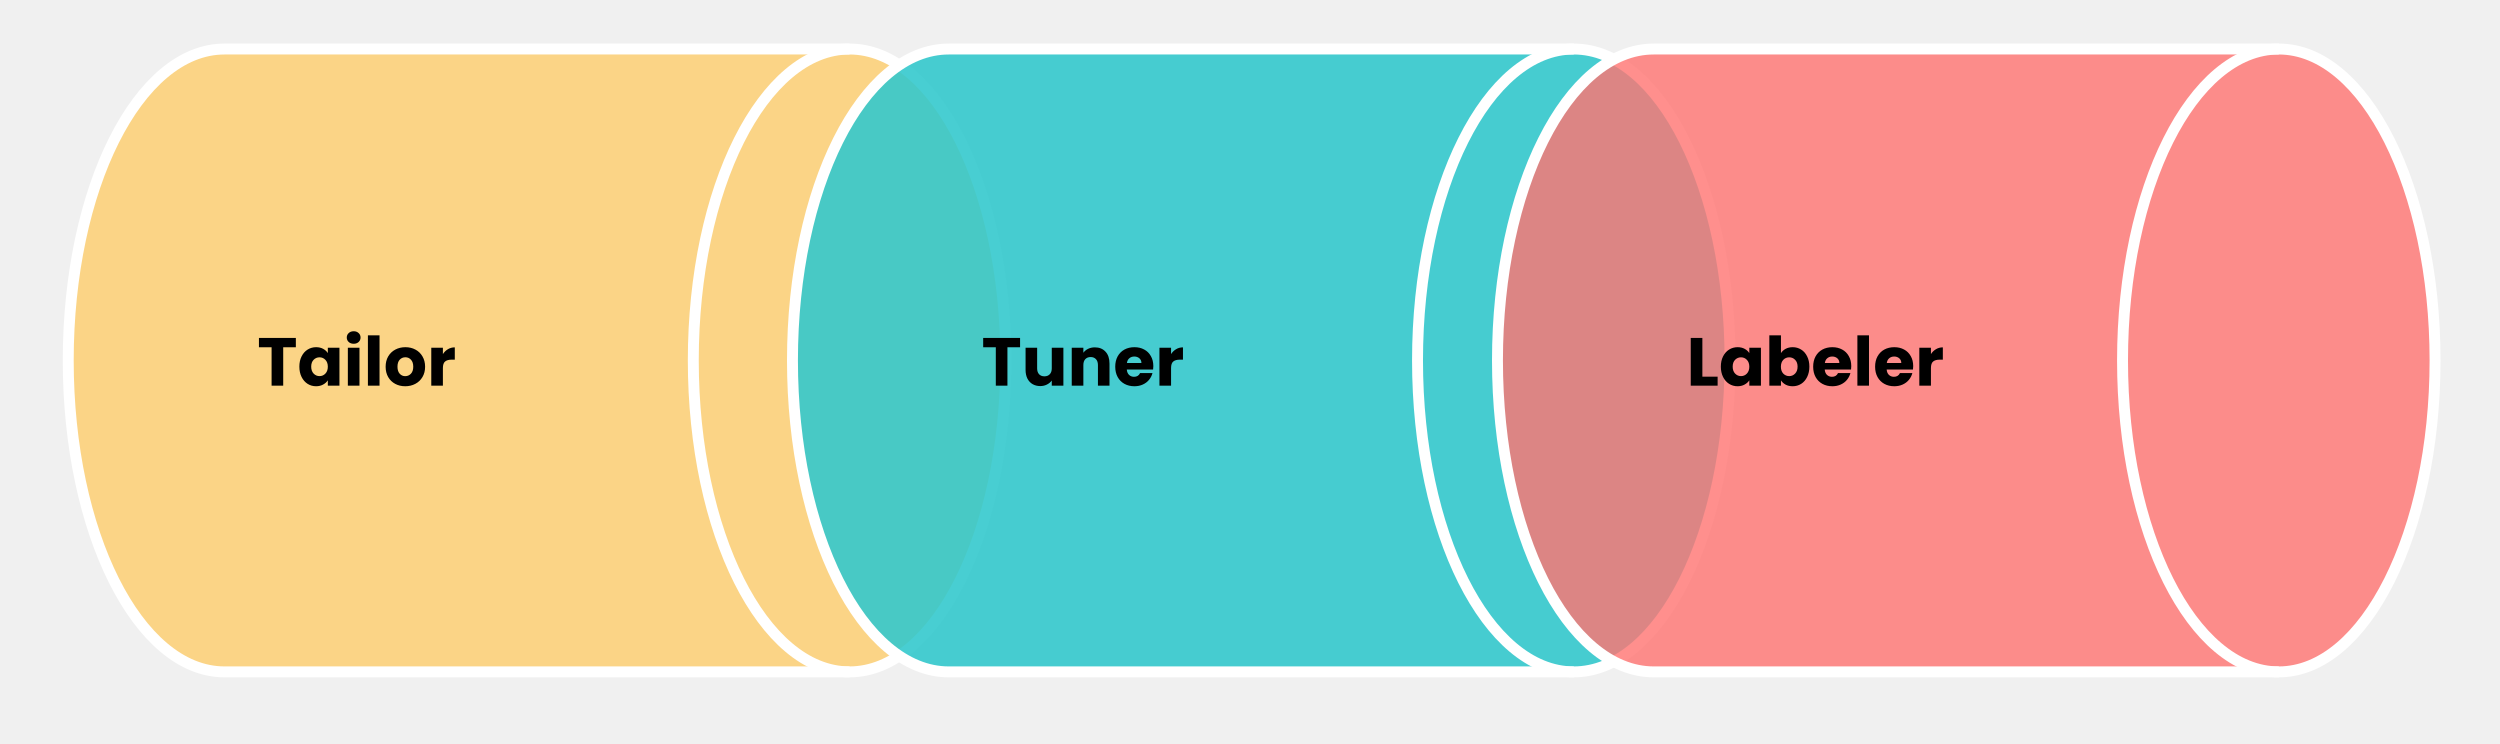
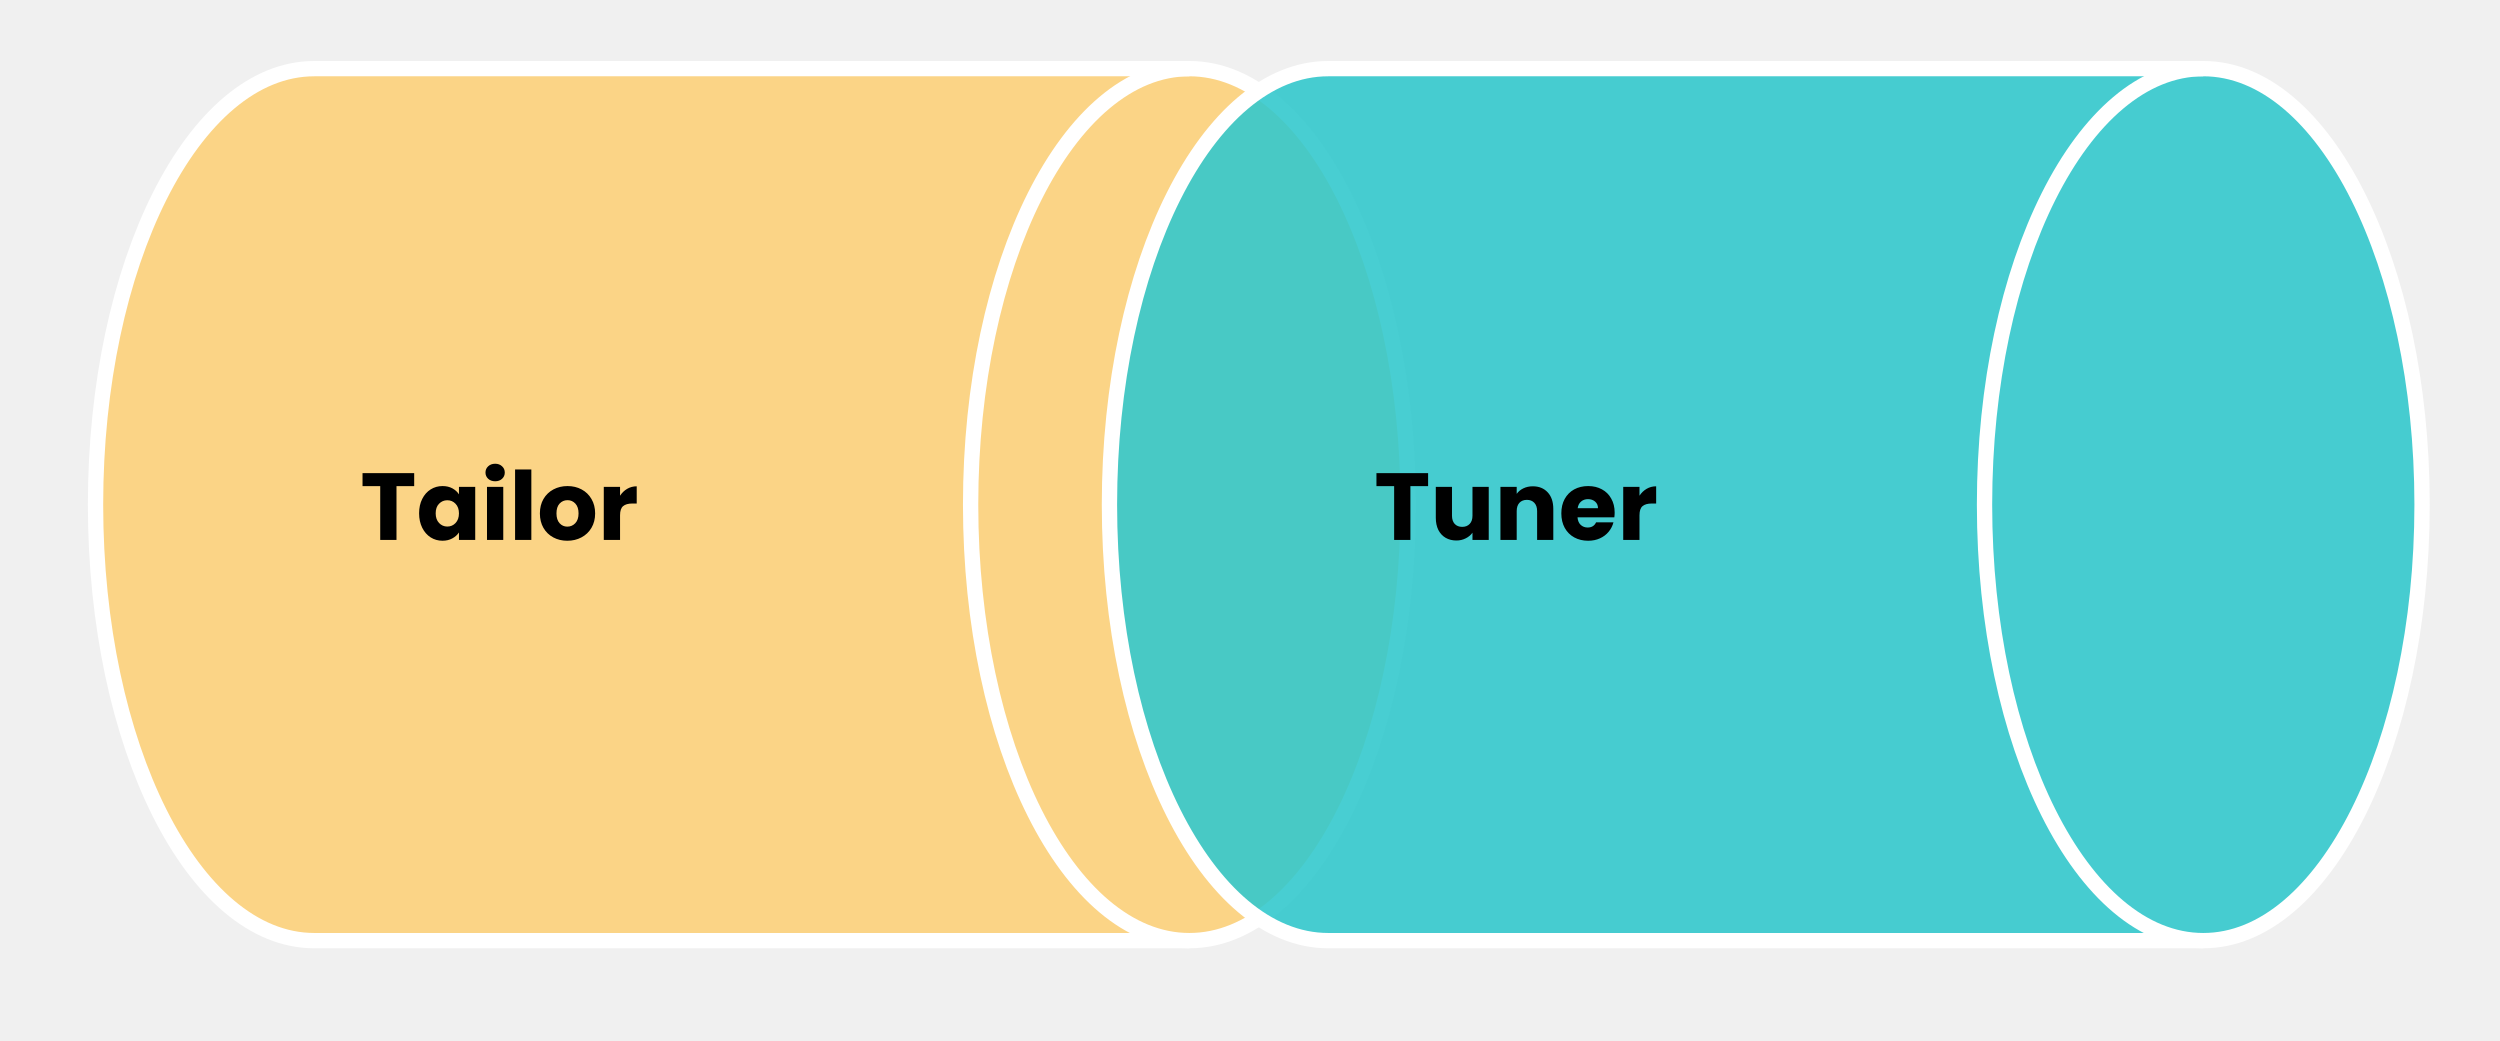
- <svg xmlns="http://www.w3.org/2000/svg" version="1.1" viewBox="0.0 0.0 686.0 204.0" fill="none" stroke="none" stroke-linecap="square" stroke-miterlimit="10">
+ <svg xmlns="http://www.w3.org/2000/svg" version="1.1" viewBox="0 0 490 204" stroke-miterlimit="10" id="svg45" width="490" height="204" style="fill:none;stroke:none;stroke-linecap:square;stroke-miterlimit:10">
+   <defs id="defs49" />
  <clipPath id="p.0">
-     <path d="m0 0l686.0 0l0 204.0l-686.0 0l0 -204.0z" clip-rule="nonzero" />
+     <path d="M 0,0 H 686 V 204 H 0 Z" id="path2" style="clip-rule:nonzero" />
  </clipPath>
-   <g clip-path="url(#p.0)">
-     <path fill="#000000" fill-opacity="0.0" d="m0 0l686.0 0l0 204.0l-686.0 0z" fill-rule="evenodd" />
-     <path fill="#ffcc66" fill-opacity="0.76" d="m61.603 13.454l171.515 0c23.681 0 42.879 38.26 42.879 85.455c0 47.196 -19.198 85.455 -42.879 85.455l-171.515 0l0 0c-23.681 0 -42.879 -38.26 -42.879 -85.455c0 -47.196 19.198 -85.455 42.879 -85.455z" fill-rule="evenodd" />
-     <path fill="#000000" fill-opacity="0.0" d="m233.119 184.365c-23.681 0 -42.879 -38.26 -42.879 -85.455c0 -47.196 19.198 -85.455 42.879 -85.455" fill-rule="evenodd" />
-     <path fill="#000000" fill-opacity="0.0" d="m61.603 13.454l171.515 0c23.681 0 42.879 38.26 42.879 85.455c0 47.196 -19.198 85.455 -42.879 85.455l-171.515 0l0 0c-23.681 0 -42.879 -38.26 -42.879 -85.455c0 -47.196 19.198 -85.455 42.879 -85.455z" fill-rule="evenodd" />
-     <path stroke="#ffffff" stroke-width="3.0" stroke-linejoin="round" stroke-linecap="butt" d="m233.119 184.365c-23.681 0 -42.879 -38.26 -42.879 -85.455c0 -47.196 19.198 -85.455 42.879 -85.455" fill-rule="evenodd" />
-     <path stroke="#ffffff" stroke-width="3.0" stroke-linejoin="round" stroke-linecap="butt" d="m61.603 13.454l171.515 0c23.681 0 42.879 38.26 42.879 85.455c0 47.196 -19.198 85.455 -42.879 85.455l-171.515 0l0 0c-23.681 0 -42.879 -38.26 -42.879 -85.455c0 -47.196 19.198 -85.455 42.879 -85.455z" fill-rule="evenodd" />
-     <path fill="#000000" d="m81.181 92.736l0 2.547l-3.469 0l0 10.547l-3.188 0l0 -10.547l-3.469 0l0 -2.547l10.125 0zm0.963 7.875q0 -1.609 0.609 -2.812q0.609 -1.219 1.656 -1.875q1.047 -0.656 2.328 -0.656q1.109 0 1.938 0.453q0.828 0.453 1.281 1.172l0 -1.469l3.188 0l0 10.406l-3.188 0l0 -1.469q-0.469 0.719 -1.312 1.172q-0.828 0.453 -1.922 0.453q-1.266 0 -2.312 -0.656q-1.047 -0.672 -1.656 -1.891q-0.609 -1.234 -0.609 -2.828zm7.812 0.016q0 -1.203 -0.672 -1.891q-0.656 -0.688 -1.609 -0.688q-0.953 0 -1.625 0.688q-0.656 0.672 -0.656 1.875q0 1.188 0.656 1.891q0.672 0.703 1.625 0.703q0.953 0 1.609 -0.688q0.672 -0.703 0.672 -1.891zm7.105 -6.297q-0.844 0 -1.375 -0.484q-0.531 -0.5 -0.531 -1.219q0 -0.75 0.531 -1.234q0.531 -0.5 1.375 -0.5q0.812 0 1.344 0.5q0.531 0.484 0.531 1.234q0 0.719 -0.531 1.219q-0.531 0.484 -1.344 0.484zm1.578 1.094l0 10.406l-3.188 0l0 -10.406l3.188 0zm5.504 -3.406l0 13.812l-3.188 0l0 -13.812l3.188 0zm7.05 13.969q-1.531 0 -2.75 -0.656q-1.219 -0.656 -1.922 -1.859q-0.703 -1.219 -0.703 -2.844q0 -1.609 0.703 -2.828q0.719 -1.219 1.953 -1.875q1.234 -0.656 2.766 -0.656q1.531 0 2.75 0.656q1.234 0.656 1.938 1.875q0.719 1.219 0.719 2.828q0 1.609 -0.719 2.828q-0.719 1.219 -1.969 1.875q-1.234 0.656 -2.766 0.656zm0 -2.766q0.922 0 1.562 -0.672q0.641 -0.672 0.641 -1.922q0 -1.25 -0.625 -1.922q-0.625 -0.672 -1.531 -0.672q-0.938 0 -1.562 0.672q-0.609 0.656 -0.609 1.922q0 1.25 0.609 1.922q0.609 0.672 1.516 0.672zm10.337 -6.062q0.562 -0.859 1.391 -1.344q0.844 -0.5 1.875 -0.5l0 3.375l-0.875 0q-1.188 0 -1.797 0.516q-0.594 0.5 -0.594 1.797l0 4.828l-3.188 0l0 -10.406l3.188 0l0 1.734z" fill-rule="nonzero" />
-     <path fill="#32c8cd" fill-opacity="0.888" d="m260.33 13.454l171.515 0c23.681 0 42.879 38.26 42.879 85.455c0 47.196 -19.197 85.455 -42.879 85.455l-171.515 0l0 0c-23.681 0 -42.879 -38.26 -42.879 -85.455c0 -47.196 19.197 -85.455 42.879 -85.455z" fill-rule="evenodd" />
-     <path fill="#000000" fill-opacity="0.0" d="m431.846 184.365c-23.681 0 -42.879 -38.26 -42.879 -85.455c0 -47.196 19.197 -85.455 42.879 -85.455" fill-rule="evenodd" />
-     <path fill="#000000" fill-opacity="0.0" d="m260.33 13.454l171.515 0c23.681 0 42.879 38.26 42.879 85.455c0 47.196 -19.197 85.455 -42.879 85.455l-171.515 0l0 0c-23.681 0 -42.879 -38.26 -42.879 -85.455c0 -47.196 19.197 -85.455 42.879 -85.455z" fill-rule="evenodd" />
-     <path stroke="#ffffff" stroke-width="3.0" stroke-linejoin="round" stroke-linecap="butt" d="m431.846 184.365c-23.681 0 -42.879 -38.26 -42.879 -85.455c0 -47.196 19.197 -85.455 42.879 -85.455" fill-rule="evenodd" />
-     <path stroke="#ffffff" stroke-width="3.0" stroke-linejoin="round" stroke-linecap="butt" d="m260.33 13.454l171.515 0c23.681 0 42.879 38.26 42.879 85.455c0 47.196 -19.197 85.455 -42.879 85.455l-171.515 0l0 0c-23.681 0 -42.879 -38.26 -42.879 -85.455c0 -47.196 19.197 -85.455 42.879 -85.455z" fill-rule="evenodd" />
-     <path fill="#000000" d="m279.908 92.736l0 2.547l-3.469 0l0 10.547l-3.188 0l0 -10.547l-3.469 0l0 -2.547l10.125 0zm11.885 2.688l0 10.406l-3.188 0l0 -1.422q-0.484 0.688 -1.328 1.109q-0.828 0.422 -1.828 0.422q-1.188 0 -2.109 -0.531q-0.906 -0.531 -1.422 -1.531q-0.5 -1.016 -0.5 -2.375l0 -6.078l3.172 0l0 5.656q0 1.031 0.531 1.609q0.547 0.578 1.469 0.578q0.922 0 1.469 -0.578q0.547 -0.578 0.547 -1.609l0 -5.656l3.188 0zm8.637 -0.109q1.828 0 2.922 1.188q1.094 1.172 1.094 3.25l0 6.078l-3.172 0l0 -5.656q0 -1.047 -0.547 -1.625q-0.547 -0.578 -1.453 -0.578q-0.922 0 -1.469 0.578q-0.531 0.578 -0.531 1.625l0 5.656l-3.188 0l0 -10.406l3.188 0l0 1.375q0.484 -0.688 1.297 -1.078q0.828 -0.406 1.859 -0.406zm16.043 5.141q0 0.453 -0.062 0.938l-7.219 0q0.078 0.969 0.625 1.484q0.562 0.516 1.359 0.516q1.188 0 1.656 -1.016l3.406 0q-0.266 1.031 -0.953 1.859q-0.672 0.812 -1.703 1.281q-1.031 0.469 -2.297 0.469q-1.531 0 -2.734 -0.656q-1.188 -0.656 -1.859 -1.859q-0.672 -1.219 -0.672 -2.844q0 -1.625 0.656 -2.828q0.672 -1.219 1.859 -1.875q1.203 -0.656 2.75 -0.656q1.516 0 2.688 0.641q1.172 0.625 1.828 1.812q0.672 1.172 0.672 2.734zm-3.266 -0.844q0 -0.812 -0.562 -1.297q-0.562 -0.484 -1.391 -0.484q-0.812 0 -1.359 0.469q-0.547 0.453 -0.672 1.312l3.984 0zm8.133 -2.453q0.562 -0.859 1.391 -1.344q0.844 -0.5 1.875 -0.5l0 3.375l-0.875 0q-1.188 0 -1.797 0.516q-0.594 0.5 -0.594 1.797l0 4.828l-3.188 0l0 -10.406l3.188 0l0 1.734z" fill-rule="nonzero" />
-     <path fill="#ff7673" fill-opacity="0.81" d="m453.784 13.454l171.515 0c23.681 0 42.879 38.26 42.879 85.455c0 47.196 -19.198 85.455 -42.879 85.455l-171.515 0l0 0c-23.681 0 -42.879 -38.26 -42.879 -85.455c0 -47.196 19.198 -85.455 42.879 -85.455z" fill-rule="evenodd" />
-     <path fill="#000000" fill-opacity="0.0" d="m625.3 184.365c-23.681 0 -42.879 -38.26 -42.879 -85.455c0 -47.196 19.198 -85.455 42.879 -85.455" fill-rule="evenodd" />
-     <path fill="#000000" fill-opacity="0.0" d="m453.784 13.454l171.515 0c23.681 0 42.879 38.26 42.879 85.455c0 47.196 -19.198 85.455 -42.879 85.455l-171.515 0l0 0c-23.681 0 -42.879 -38.26 -42.879 -85.455c0 -47.196 19.198 -85.455 42.879 -85.455z" fill-rule="evenodd" />
-     <path stroke="#ffffff" stroke-width="3.0" stroke-linejoin="round" stroke-linecap="butt" d="m625.3 184.365c-23.681 0 -42.879 -38.26 -42.879 -85.455c0 -47.196 19.198 -85.455 42.879 -85.455" fill-rule="evenodd" />
-     <path stroke="#ffffff" stroke-width="3.0" stroke-linejoin="round" stroke-linecap="butt" d="m453.784 13.454l171.515 0c23.681 0 42.879 38.26 42.879 85.455c0 47.196 -19.198 85.455 -42.879 85.455l-171.515 0l0 0c-23.681 0 -42.879 -38.26 -42.879 -85.455c0 -47.196 19.198 -85.455 42.879 -85.455z" fill-rule="evenodd" />
-     <path fill="#000000" d="m467.128 103.361l4.188 0l0 2.469l-7.375 0l0 -13.094l3.188 0l0 10.625zm5.071 -2.75q0 -1.609 0.609 -2.812q0.609 -1.219 1.656 -1.875q1.047 -0.656 2.328 -0.656q1.109 0 1.938 0.453q0.828 0.453 1.281 1.172l0 -1.469l3.188 0l0 10.406l-3.188 0l0 -1.469q-0.469 0.719 -1.312 1.172q-0.828 0.453 -1.922 0.453q-1.266 0 -2.312 -0.656q-1.047 -0.672 -1.656 -1.891q-0.609 -1.234 -0.609 -2.828zm7.812 0.016q0 -1.203 -0.672 -1.891q-0.656 -0.688 -1.609 -0.688q-0.953 0 -1.625 0.688q-0.656 0.672 -0.656 1.875q0 1.188 0.656 1.891q0.672 0.703 1.625 0.703q0.953 0 1.609 -0.688q0.672 -0.703 0.672 -1.891zm8.683 -3.734q0.453 -0.719 1.281 -1.172q0.844 -0.453 1.938 -0.453q1.281 0 2.328 0.656q1.047 0.656 1.641 1.875q0.609 1.203 0.609 2.812q0 1.594 -0.609 2.828q-0.594 1.219 -1.641 1.891q-1.047 0.656 -2.328 0.656q-1.109 0 -1.938 -0.438q-0.812 -0.453 -1.281 -1.172l0 1.453l-3.188 0l0 -13.812l3.188 0l0 4.875zm4.562 3.719q0 -1.203 -0.672 -1.875q-0.656 -0.688 -1.625 -0.688q-0.953 0 -1.625 0.688q-0.656 0.688 -0.656 1.891q0 1.188 0.656 1.891q0.672 0.688 1.625 0.688q0.953 0 1.625 -0.703q0.672 -0.703 0.672 -1.891zm14.73 -0.156q0 0.453 -0.062 0.938l-7.219 0q0.078 0.969 0.625 1.484q0.562 0.516 1.359 0.516q1.188 0 1.656 -1.016l3.406 0q-0.266 1.031 -0.953 1.859q-0.672 0.812 -1.703 1.281q-1.031 0.469 -2.297 0.469q-1.531 0 -2.734 -0.656q-1.188 -0.656 -1.859 -1.859q-0.672 -1.219 -0.672 -2.844q0 -1.625 0.656 -2.828q0.672 -1.219 1.859 -1.875q1.203 -0.656 2.75 -0.656q1.516 0 2.688 0.641q1.172 0.625 1.828 1.812q0.672 1.172 0.672 2.734zm-3.266 -0.844q0 -0.812 -0.562 -1.297q-0.562 -0.484 -1.391 -0.484q-0.812 0 -1.359 0.469q-0.547 0.453 -0.672 1.312l3.984 0zm8.133 -7.594l0 13.812l-3.187 0l0 -13.812l3.187 0zm12.129 8.438q0 0.453 -0.062 0.938l-7.219 0q0.078 0.969 0.625 1.484q0.562 0.516 1.359 0.516q1.188 0 1.656 -1.016l3.406 0q-0.266 1.031 -0.953 1.859q-0.672 0.812 -1.703 1.281q-1.031 0.469 -2.297 0.469q-1.531 0 -2.734 -0.656q-1.188 -0.656 -1.859 -1.859q-0.672 -1.219 -0.672 -2.844q0 -1.625 0.656 -2.828q0.672 -1.219 1.859 -1.875q1.203 -0.656 2.75 -0.656q1.516 0 2.688 0.641q1.172 0.625 1.828 1.812q0.672 1.172 0.672 2.734zm-3.266 -0.844q0 -0.812 -0.562 -1.297q-0.562 -0.484 -1.391 -0.484q-0.812 0 -1.359 0.469q-0.547 0.453 -0.672 1.312l3.984 0zm8.133 -2.453q0.562 -0.859 1.391 -1.344q0.844 -0.5 1.875 -0.5l0 3.375l-0.875 0q-1.188 0 -1.797 0.516q-0.594 0.5 -0.594 1.797l0 4.828l-3.188 0l0 -10.406l3.188 0l0 1.734z" fill-rule="nonzero" />
+   <g clip-path="url(#p.0)" id="g43">
+     <path d="M 0,0 H 686 V 204 H 0 Z" id="path5" style="fill:#000000;fill-opacity:0;fill-rule:evenodd" />
+     <path d="M 61.603,13.454 H 233.119 c 23.681,0 42.879,38.26 42.879,85.455 0,47.196 -19.198,85.455 -42.879,85.455 H 61.603 v 0 c -23.681,0 -42.879,-38.26 -42.879,-85.455 0,-47.196 19.198,-85.455 42.879,-85.455 z" id="path7" style="fill:#ffcc66;fill-opacity:0.76;fill-rule:evenodd" />
+     <path d="m 233.119,184.365 c -23.681,0 -42.879,-38.26 -42.879,-85.455 0,-47.196 19.198,-85.455 42.879,-85.455" id="path9" style="fill:#000000;fill-opacity:0;fill-rule:evenodd" />
+     <path d="M 61.603,13.454 H 233.119 c 23.681,0 42.879,38.26 42.879,85.455 0,47.196 -19.198,85.455 -42.879,85.455 H 61.603 v 0 c -23.681,0 -42.879,-38.26 -42.879,-85.455 0,-47.196 19.198,-85.455 42.879,-85.455 z" id="path11" style="fill:#000000;fill-opacity:0;fill-rule:evenodd" />
+     <path d="m 233.119,184.365 c -23.681,0 -42.879,-38.26 -42.879,-85.455 0,-47.196 19.198,-85.455 42.879,-85.455" id="path13" style="fill-rule:evenodd;stroke:#ffffff;stroke-width:3;stroke-linecap:butt;stroke-linejoin:round" />
+     <path d="M 61.603,13.454 H 233.119 c 23.681,0 42.879,38.26 42.879,85.455 0,47.196 -19.198,85.455 -42.879,85.455 H 61.603 v 0 c -23.681,0 -42.879,-38.26 -42.879,-85.455 0,-47.196 19.198,-85.455 42.879,-85.455 z" id="path15" style="fill-rule:evenodd;stroke:#ffffff;stroke-width:3;stroke-linecap:butt;stroke-linejoin:round" />
+     <path d="m 81.181,92.736 v 2.547 h -3.469 v 10.547 h -3.188 V 95.283 H 71.056 V 92.736 Z m 0.963,7.875 q 0,-1.609 0.609,-2.812 0.609,-1.219 1.656,-1.875 1.047,-0.656 2.328,-0.656 1.109,0 1.938,0.453 0.828,0.453 1.281,1.172 V 95.423 h 3.188 v 10.406 h -3.188 v -1.469 q -0.469,0.719 -1.312,1.172 -0.828,0.453 -1.922,0.453 -1.266,0 -2.312,-0.656 -1.047,-0.672 -1.656,-1.891 -0.609,-1.234 -0.609,-2.828 z m 7.812,0.016 q 0,-1.203 -0.672,-1.891 -0.656,-0.688 -1.609,-0.688 -0.953,0 -1.625,0.688 -0.656,0.672 -0.656,1.875 0,1.188 0.656,1.891 0.672,0.703 1.625,0.703 0.953,0 1.609,-0.688 0.672,-0.703 0.672,-1.891 z m 7.105,-6.297 q -0.844,0 -1.375,-0.484 -0.531,-0.5 -0.531,-1.219 0,-0.75 0.531,-1.234 0.531,-0.5 1.375,-0.5 0.812,0 1.344,0.5 0.531,0.484 0.531,1.234 0,0.719 -0.531,1.219 -0.531,0.484 -1.344,0.484 z m 1.578,1.094 v 10.406 h -3.188 V 95.423 Z m 5.504,-3.406 v 13.812 h -3.188 v -13.812 z m 7.05,13.969 q -1.531,0 -2.75,-0.656 -1.219,-0.656 -1.922,-1.859 -0.703,-1.219 -0.703,-2.844 0,-1.609 0.703,-2.828 0.719,-1.219 1.953,-1.875 1.234,-0.656 2.766,-0.656 1.531,0 2.75,0.656 1.234,0.656 1.938,1.875 0.719,1.219 0.719,2.828 0,1.609 -0.719,2.828 -0.719,1.219 -1.969,1.875 -1.234,0.656 -2.766,0.656 z m 0,-2.766 q 0.922,0 1.562,-0.672 0.641,-0.672 0.641,-1.922 0,-1.25 -0.625,-1.922 -0.625,-0.672 -1.531,-0.672 -0.938,0 -1.562,0.672 -0.609,0.656 -0.609,1.922 0,1.25 0.609,1.922 0.609,0.672 1.516,0.672 z m 10.337,-6.062 q 0.562,-0.859 1.391,-1.344 0.844,-0.5 1.875,-0.5 v 3.375 h -0.875 q -1.188,0 -1.797,0.516 -0.594,0.5 -0.594,1.797 v 4.828 h -3.188 V 95.423 h 3.188 z" id="path17" style="fill:#000000;fill-rule:nonzero" />
+     <path d="m 260.33,13.454 h 171.515 c 23.681,0 42.879,38.26 42.879,85.455 0,47.196 -19.197,85.455 -42.879,85.455 H 260.33 v 0 c -23.681,0 -42.879,-38.26 -42.879,-85.455 0,-47.196 19.197,-85.455 42.879,-85.455 z" id="path19" style="fill:#32c8cd;fill-opacity:0.888;fill-rule:evenodd" />
+     <path d="m 431.846,184.365 c -23.681,0 -42.879,-38.26 -42.879,-85.455 0,-47.196 19.197,-85.455 42.879,-85.455" id="path21" style="fill:#000000;fill-opacity:0;fill-rule:evenodd" />
+     <path d="m 260.33,13.454 h 171.515 c 23.681,0 42.879,38.26 42.879,85.455 0,47.196 -19.197,85.455 -42.879,85.455 H 260.33 v 0 c -23.681,0 -42.879,-38.26 -42.879,-85.455 0,-47.196 19.197,-85.455 42.879,-85.455 z" id="path23" style="fill:#000000;fill-opacity:0;fill-rule:evenodd" />
+     <path d="m 431.846,184.365 c -23.681,0 -42.879,-38.26 -42.879,-85.455 0,-47.196 19.197,-85.455 42.879,-85.455" id="path25" style="fill-rule:evenodd;stroke:#ffffff;stroke-width:3;stroke-linecap:butt;stroke-linejoin:round" />
+     <path d="m 260.33,13.454 h 171.515 c 23.681,0 42.879,38.26 42.879,85.455 0,47.196 -19.197,85.455 -42.879,85.455 H 260.33 v 0 c -23.681,0 -42.879,-38.26 -42.879,-85.455 0,-47.196 19.197,-85.455 42.879,-85.455 z" id="path27" style="fill-rule:evenodd;stroke:#ffffff;stroke-width:3;stroke-linecap:butt;stroke-linejoin:round" />
+     <path d="m 279.908,92.736 v 2.547 h -3.469 v 10.547 h -3.188 V 95.283 H 269.783 V 92.736 Z m 11.885,2.688 v 10.406 h -3.188 v -1.422 q -0.484,0.688 -1.328,1.109 -0.828,0.422 -1.828,0.422 -1.188,0 -2.109,-0.531 -0.906,-0.531 -1.422,-1.531 -0.5,-1.016 -0.5,-2.375 V 95.423 h 3.172 v 5.656 q 0,1.031 0.531,1.609 0.547,0.578 1.469,0.578 0.922,0 1.469,-0.578 0.547,-0.578 0.547,-1.609 V 95.423 Z m 8.637,-0.109 q 1.828,0 2.922,1.188 1.094,1.172 1.094,3.25 v 6.078 h -3.172 v -5.656 q 0,-1.047 -0.547,-1.625 -0.547,-0.578 -1.453,-0.578 -0.922,0 -1.469,0.578 -0.531,0.578 -0.531,1.625 v 5.656 h -3.188 V 95.423 h 3.188 v 1.375 q 0.484,-0.688 1.297,-1.078 0.828,-0.406 1.859,-0.406 z m 16.043,5.141 q 0,0.453 -0.062,0.938 h -7.219 q 0.078,0.969 0.625,1.484 0.562,0.516 1.359,0.516 1.188,0 1.656,-1.016 h 3.406 q -0.266,1.031 -0.953,1.859 -0.672,0.812 -1.703,1.281 -1.031,0.469 -2.297,0.469 -1.531,0 -2.734,-0.656 -1.188,-0.656 -1.859,-1.859 -0.672,-1.219 -0.672,-2.844 0,-1.625 0.656,-2.828 0.672,-1.219 1.859,-1.875 1.203,-0.656 2.75,-0.656 1.516,0 2.688,0.641 1.172,0.625 1.828,1.812 0.672,1.172 0.672,2.734 z m -3.266,-0.844 q 0,-0.812 -0.562,-1.297 -0.562,-0.484 -1.391,-0.484 -0.812,0 -1.359,0.469 -0.547,0.453 -0.672,1.312 z m 8.133,-2.453 q 0.562,-0.859 1.391,-1.344 0.844,-0.5 1.875,-0.5 v 3.375 h -0.875 q -1.188,0 -1.797,0.516 -0.594,0.5 -0.594,1.797 v 4.828 h -3.188 V 95.423 h 3.188 z" id="path29" style="fill:#000000;fill-rule:nonzero" />
+     <path d="m 625.3,184.365 c -23.681,0 -42.879,-38.26 -42.879,-85.455 0,-47.196 19.198,-85.455 42.879,-85.455" id="path33" style="fill:#000000;fill-opacity:0;fill-rule:evenodd" />
+     <path d="m 453.784,13.454 h 171.515 c 23.681,0 42.879,38.26 42.879,85.455 0,47.196 -19.198,85.455 -42.879,85.455 H 453.784 v 0 c -23.681,0 -42.879,-38.26 -42.879,-85.455 0,-47.196 19.198,-85.455 42.879,-85.455 z" id="path35" style="fill:#000000;fill-opacity:0;fill-rule:evenodd" />
+     <path d="m 625.3,184.365 c -23.681,0 -42.879,-38.26 -42.879,-85.455 0,-47.196 19.198,-85.455 42.879,-85.455" id="path37" style="fill-rule:evenodd;stroke:#ffffff;stroke-width:3;stroke-linecap:butt;stroke-linejoin:round" />
  </g>
</svg>
